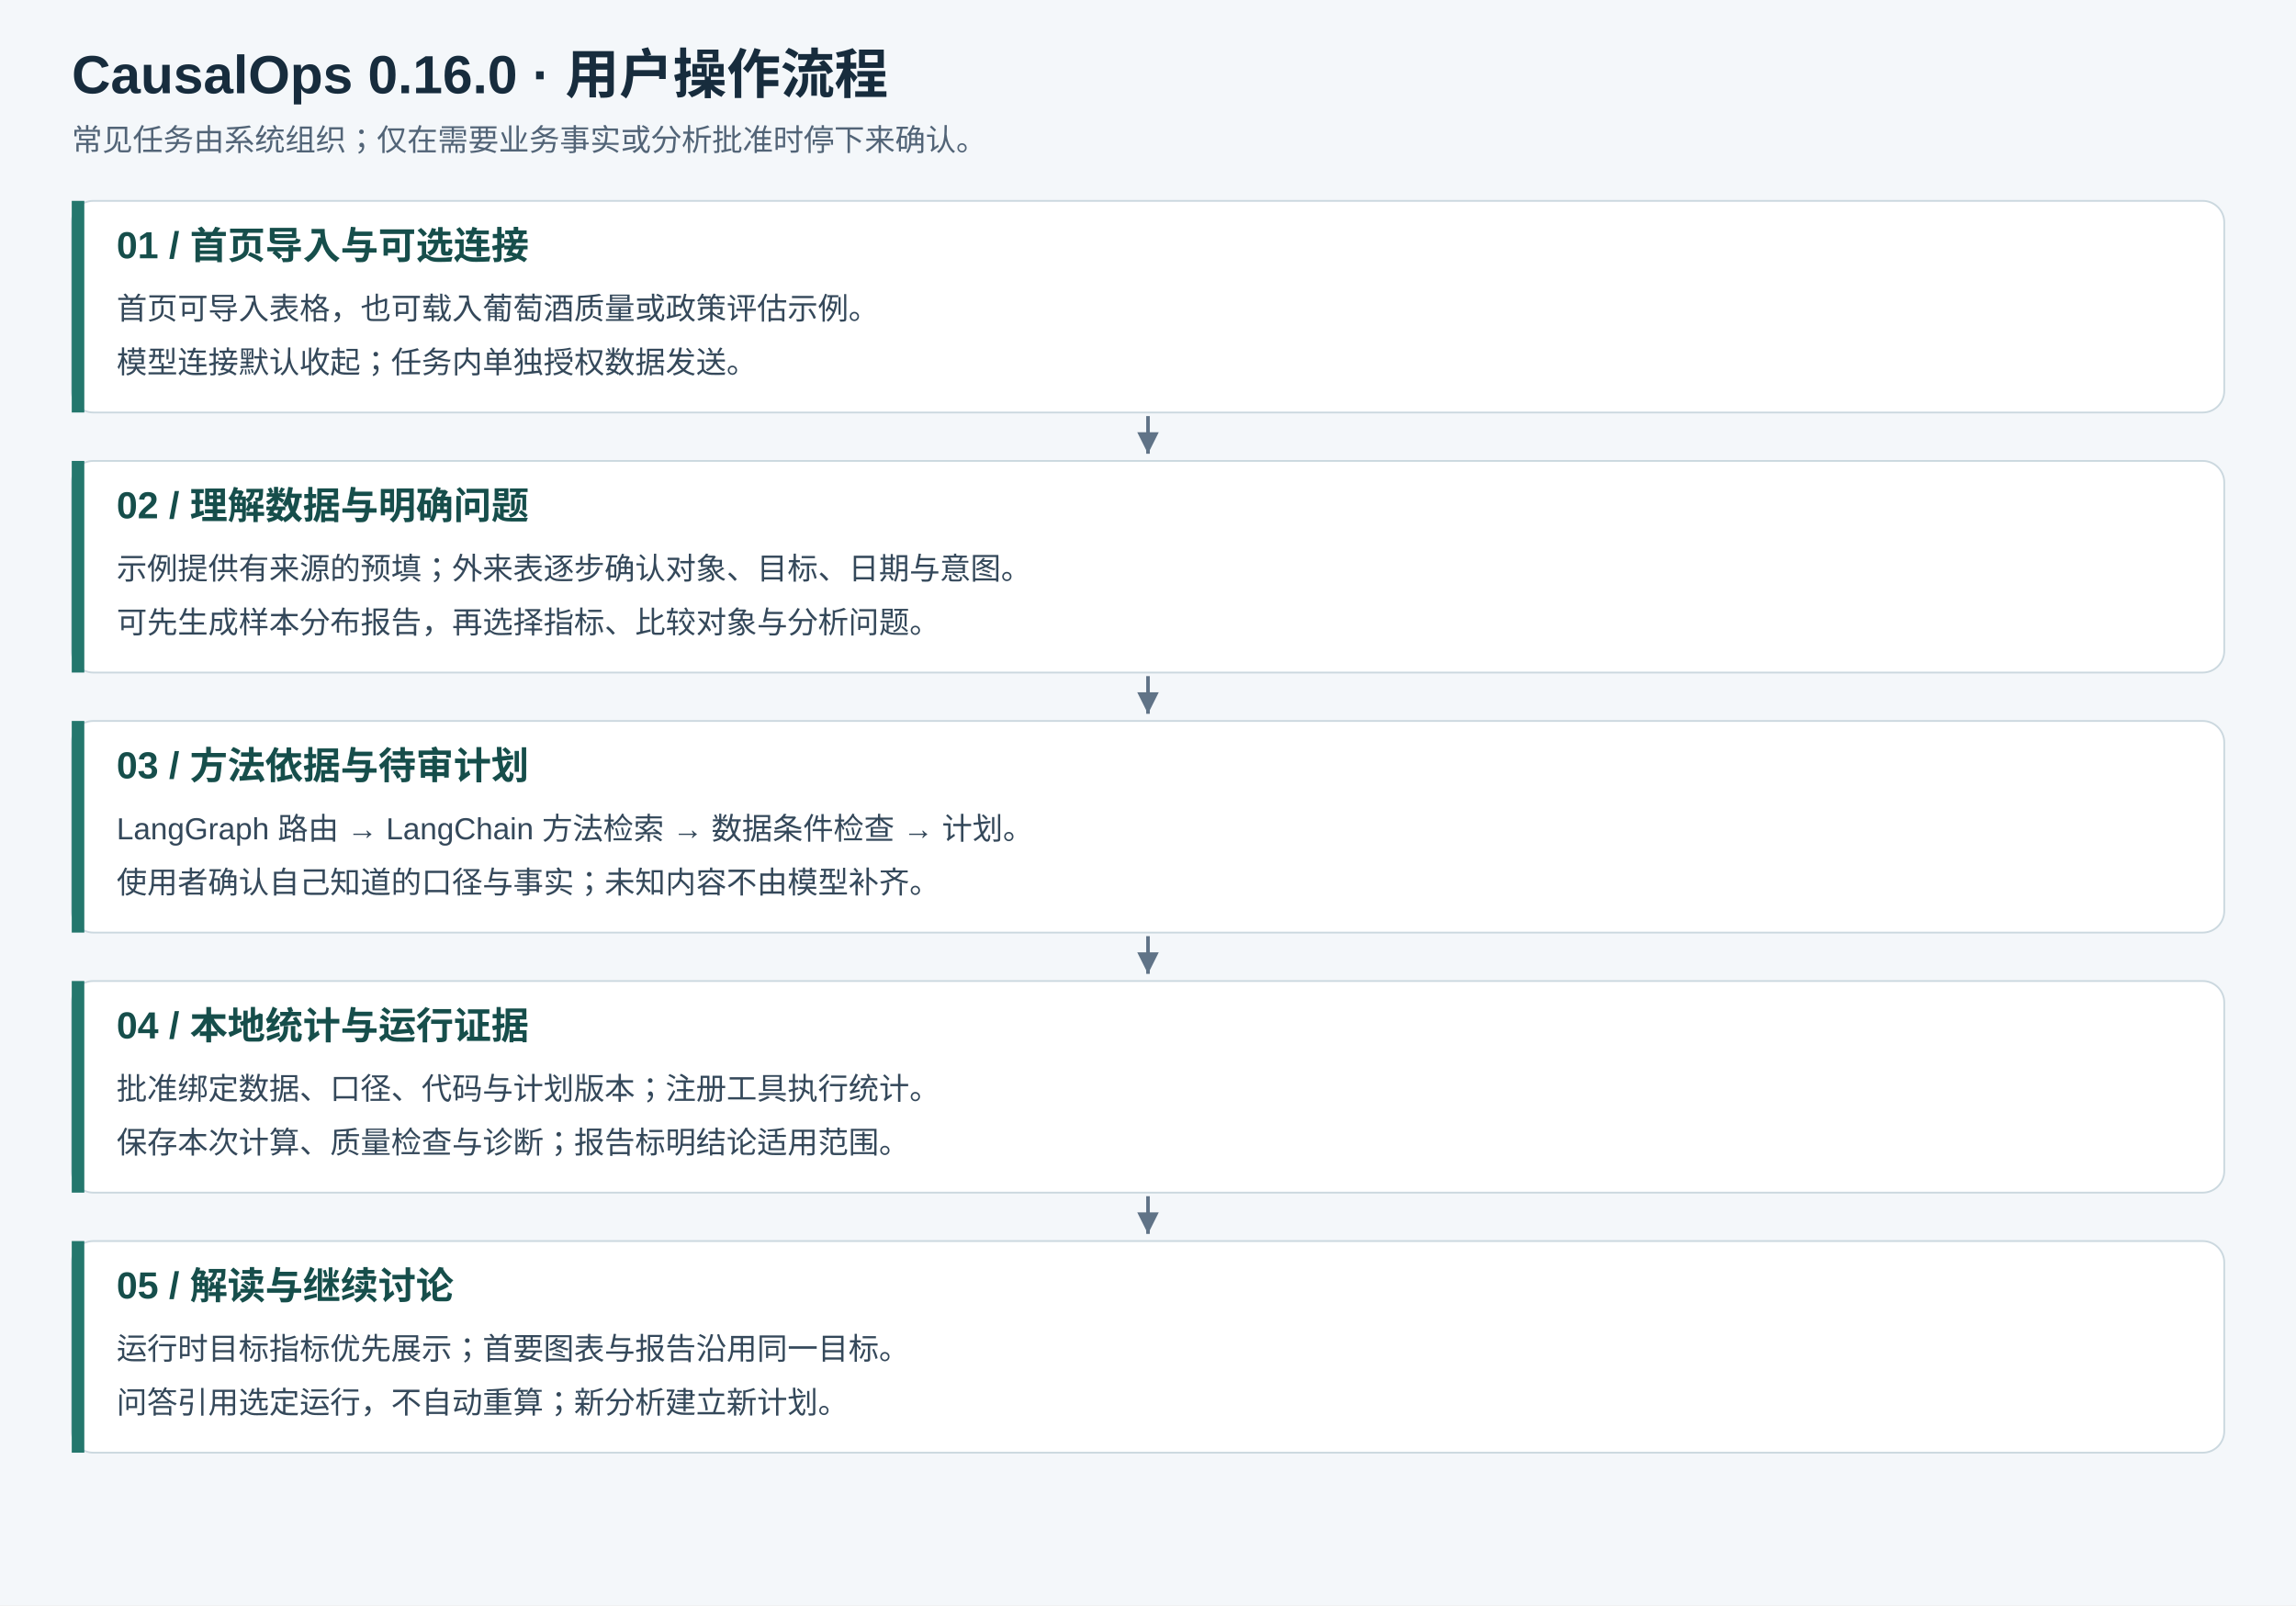
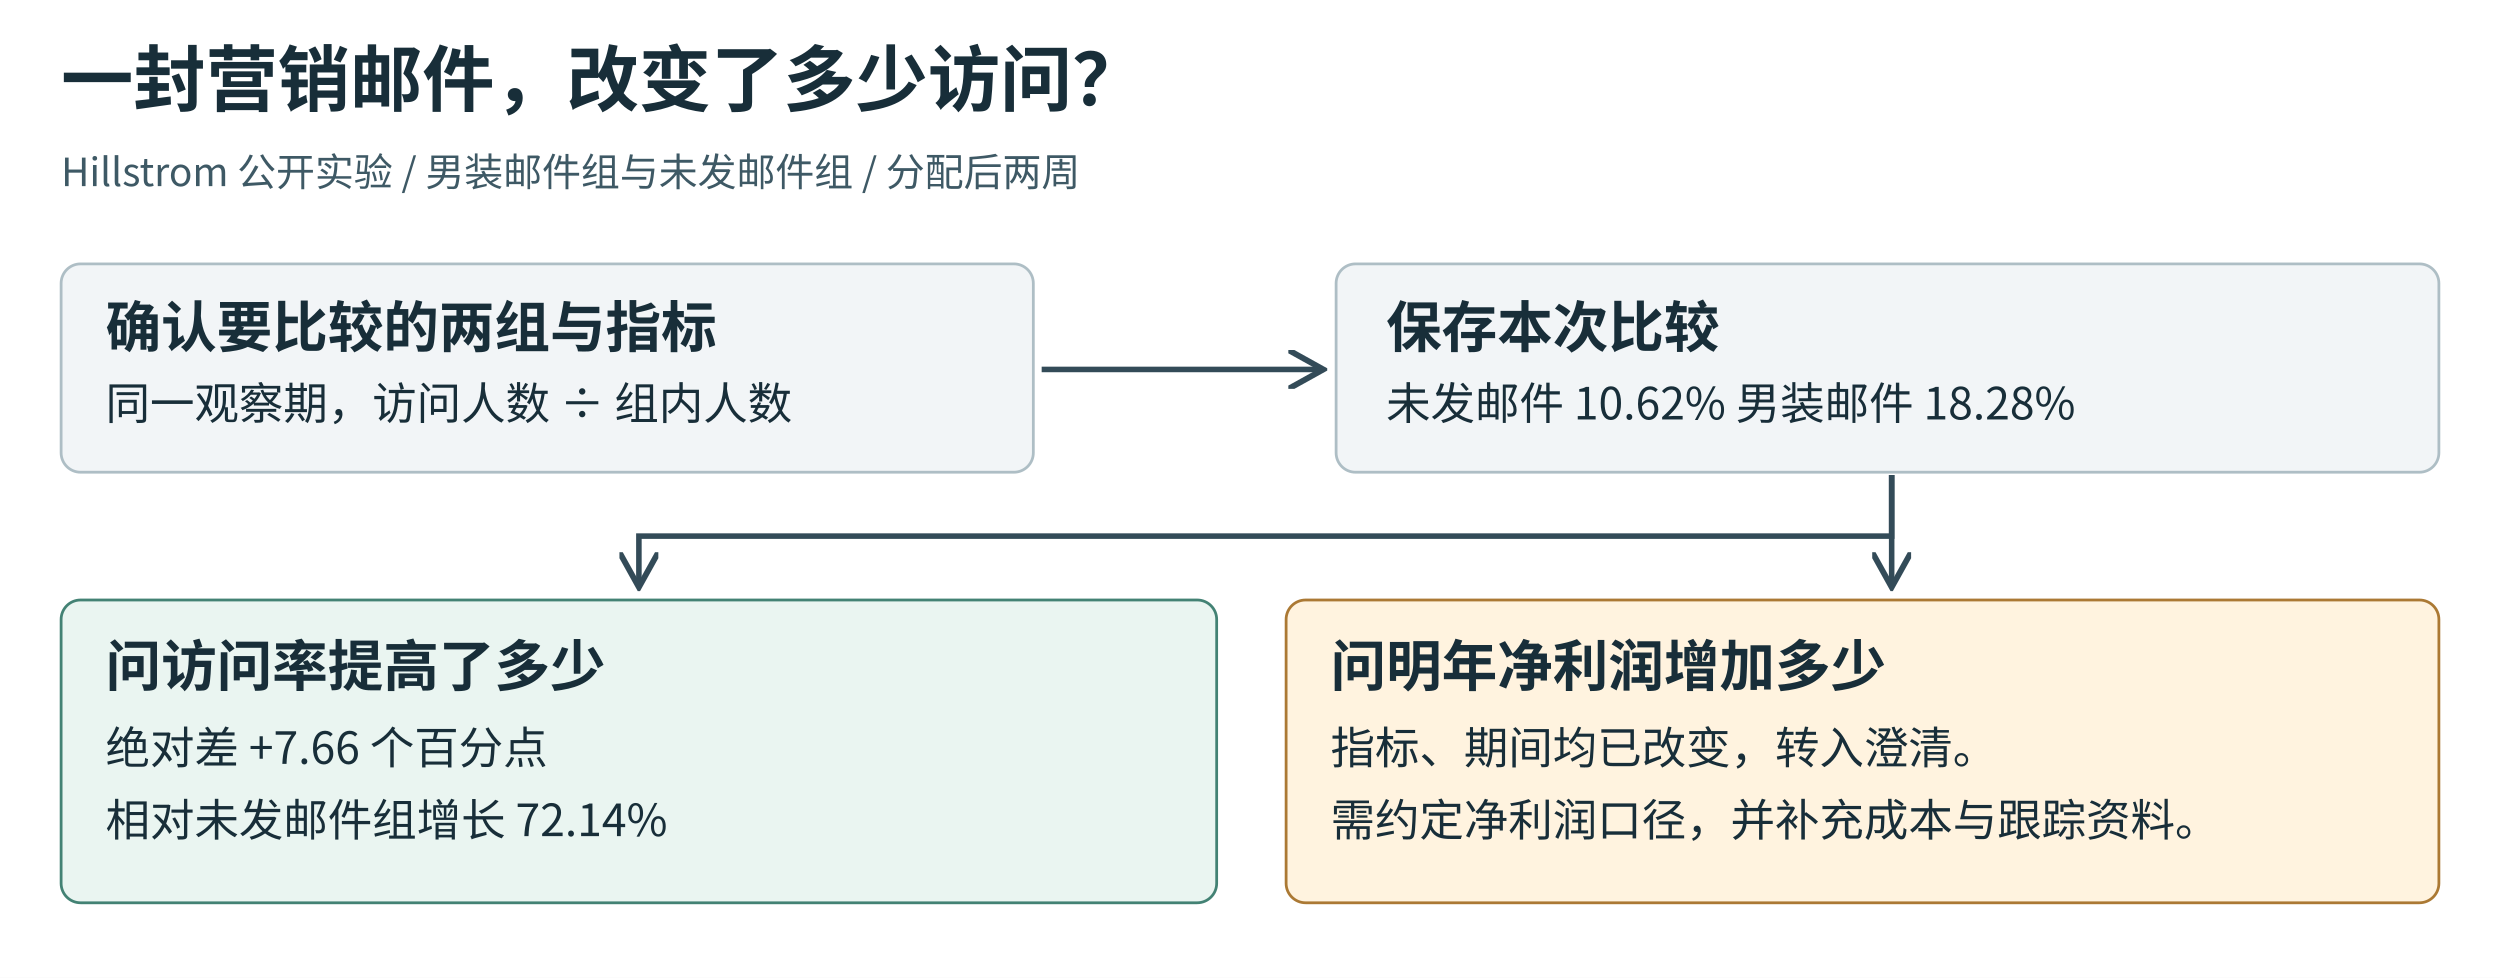
- <svg xmlns="http://www.w3.org/2000/svg" width="1280" height="895" viewBox="0 0 1280 895" role="img" aria-labelledby="title desc">
+ <svg xmlns="http://www.w3.org/2000/svg" role="img" aria-labelledby="title desc" viewBox="0 0 900 352" width="900">
  <defs>
-     <marker id="arrow" markerWidth="8" markerHeight="8" refX="6" refY="3" orient="auto">
-       <path d="M0,0 L0,6 L6,3 Z" fill="#607387" />
+     <marker id="arr" viewBox="0 0 10 10" refX="8" refY="5" markerWidth="7" markerHeight="7" orient="auto-start-reverse">
+       <path d="M0 0 L9 5 L0 10" fill="none" stroke="#334b58" stroke-width="1.5" />
    </marker>
  </defs>
-   <style>text{font-family:Microsoft YaHei,Arial,sans-serif}.title{font-size:30px;font-weight:700;fill:#172c3d}.sub{font-size:17px;fill:#526477}.head{font-size:21px;font-weight:700;fill:#164e4b}.line{font-size:17px;fill:#34485a}</style>
-   <rect width="1280" height="895" fill="#f4f7fa" />
-   <text class="title" x="40" y="52">CausalOps 0.16.0 · 用户操作流程</text>
-   <text class="sub" x="40" y="84">常见任务由系统组织；仅在需要业务事实或分析批准时停下来确认。</text>
-   <rect x="40" y="112" width="1200" height="118" rx="12" fill="white" stroke="#cbd8df" />
-   <rect x="40" y="112" width="7" height="118" fill="#24776d" />
-   <text class="head" x="65" y="144">01 / 首页导入与可选连接</text>
-   <text class="line" x="65" y="178">首页可导入表格，也可载入葡萄酒质量或政策评估示例。</text>
-   <text class="line" x="65" y="208">模型连接默认收起；任务内单独授权数据发送。</text>
-   <path d="M640 232 L640 253" stroke="#607387" stroke-width="2" marker-end="url(#arrow)" />
-   <rect x="40" y="257" width="1200" height="118" rx="12" fill="white" stroke="#cbd8df" />
-   <rect x="40" y="257" width="7" height="118" fill="#24776d" />
-   <text class="head" x="65" y="289">02 / 理解数据与明确问题</text>
-   <text class="line" x="65" y="323">示例提供有来源的预填；外来表逐步确认对象、目标、日期与意图。</text>
-   <text class="line" x="65" y="353">可先生成样本分布报告，再选择指标、比较对象与分析问题。</text>
-   <path d="M640 377 L640 398" stroke="#607387" stroke-width="2" marker-end="url(#arrow)" />
-   <rect x="40" y="402" width="1200" height="118" rx="12" fill="white" stroke="#cbd8df" />
-   <rect x="40" y="402" width="7" height="118" fill="#24776d" />
-   <text class="head" x="65" y="434">03 / 方法依据与待审计划</text>
-   <text class="line" x="65" y="468">LangGraph 路由 → LangChain 方法检索 → 数据条件检查 → 计划。</text>
-   <text class="line" x="65" y="498">使用者确认自己知道的口径与事实；未知内容不由模型补齐。</text>
-   <path d="M640 522 L640 543" stroke="#607387" stroke-width="2" marker-end="url(#arrow)" />
-   <rect x="40" y="547" width="1200" height="118" rx="12" fill="white" stroke="#cbd8df" />
-   <rect x="40" y="547" width="7" height="118" fill="#24776d" />
-   <text class="head" x="65" y="579">04 / 本地统计与运行证据</text>
-   <text class="line" x="65" y="613">批准绑定数据、口径、代码与计划版本；注册工具执行统计。</text>
-   <text class="line" x="65" y="643">保存本次计算、质量检查与诊断；报告标明结论适用范围。</text>
-   <path d="M640 667 L640 688" stroke="#607387" stroke-width="2" marker-end="url(#arrow)" />
-   <rect x="40" y="692" width="1200" height="118" rx="12" fill="white" stroke="#cbd8df" />
-   <rect x="40" y="692" width="7" height="118" fill="#24776d" />
-   <text class="head" x="65" y="724">05 / 解读与继续讨论</text>
-   <text class="line" x="65" y="758">运行时目标指标优先展示；首要图表与报告沿用同一目标。</text>
-   <text class="line" x="65" y="788">问答引用选定运行，不自动重算；新分析建立新计划。</text>
+   <style>text{font-family:'Segoe UI','Microsoft YaHei','Noto Sans CJK SC',sans-serif;fill:#182e39}.big{font-size:26px;font-weight:700}.label{font-size:20px;font-weight:650}.note{font-size:16px}.meta{font-size:14px;fill:#3e5965}</style>
+   <rect width="900" height="352" fill="white" />
+   <text x="22" y="38" class="big">一封营销邮件，改变了多少访问？</text>
+   <text x="22" y="67" class="meta">Hillstrom 公开实验   /   男装邮件组与未发邮件组   /   分配后两周</text>
+   <rect x="22" y="95" width="350" height="75" rx="7" fill="#f2f5f7" stroke="#aebec5" />
+   <text x="38" y="125" class="label">确认要比较的两组与指标</text>
+   <text x="38" y="151" class="note">同一观察期，访问人数 ÷ 组内人数</text>
+   <path d="M375 133 H475" stroke="#334b58" stroke-width="2" fill="none" marker-end="url(#arr)" />
+   <rect x="481" y="95" width="397" height="75" rx="7" fill="#f2f5f7" stroke="#aebec5" />
+   <text x="499" y="125" class="label">保存本次比较</text>
+   <text x="499" y="151" class="note">未发邮件 10.62%     男装邮件 18.28%</text>
+   <path d="M681 171 V193 H230 V210" stroke="#334b58" stroke-width="2" fill="none" marker-end="url(#arr)" />
+   <path d="M681 171 V210" stroke="#334b58" stroke-width="2" fill="none" marker-end="url(#arr)" />
+   <rect x="22" y="216" width="416" height="109" rx="7" fill="#eaf5f1" stroke="#438274" />
+   <text x="38" y="247" class="label">问访问率提高了多少</text>
+   <text x="38" y="275" class="note">绝对差 +7.66 个百分点</text>
+   <text x="38" y="301" class="note">相对未发邮件组增长 72.14%</text>
+   <rect x="463" y="216" width="415" height="109" rx="7" fill="#fff3df" stroke="#ab7934" />
+   <text x="479" y="247" class="label">问明年净利润增加多少</text>
+   <text x="479" y="275" class="note">指标、期间均已改变，转入澄清。</text>
+   <text x="479" y="301" class="note">需约定净利润口径，并补充成本与跟踪资料。</text>
</svg>
